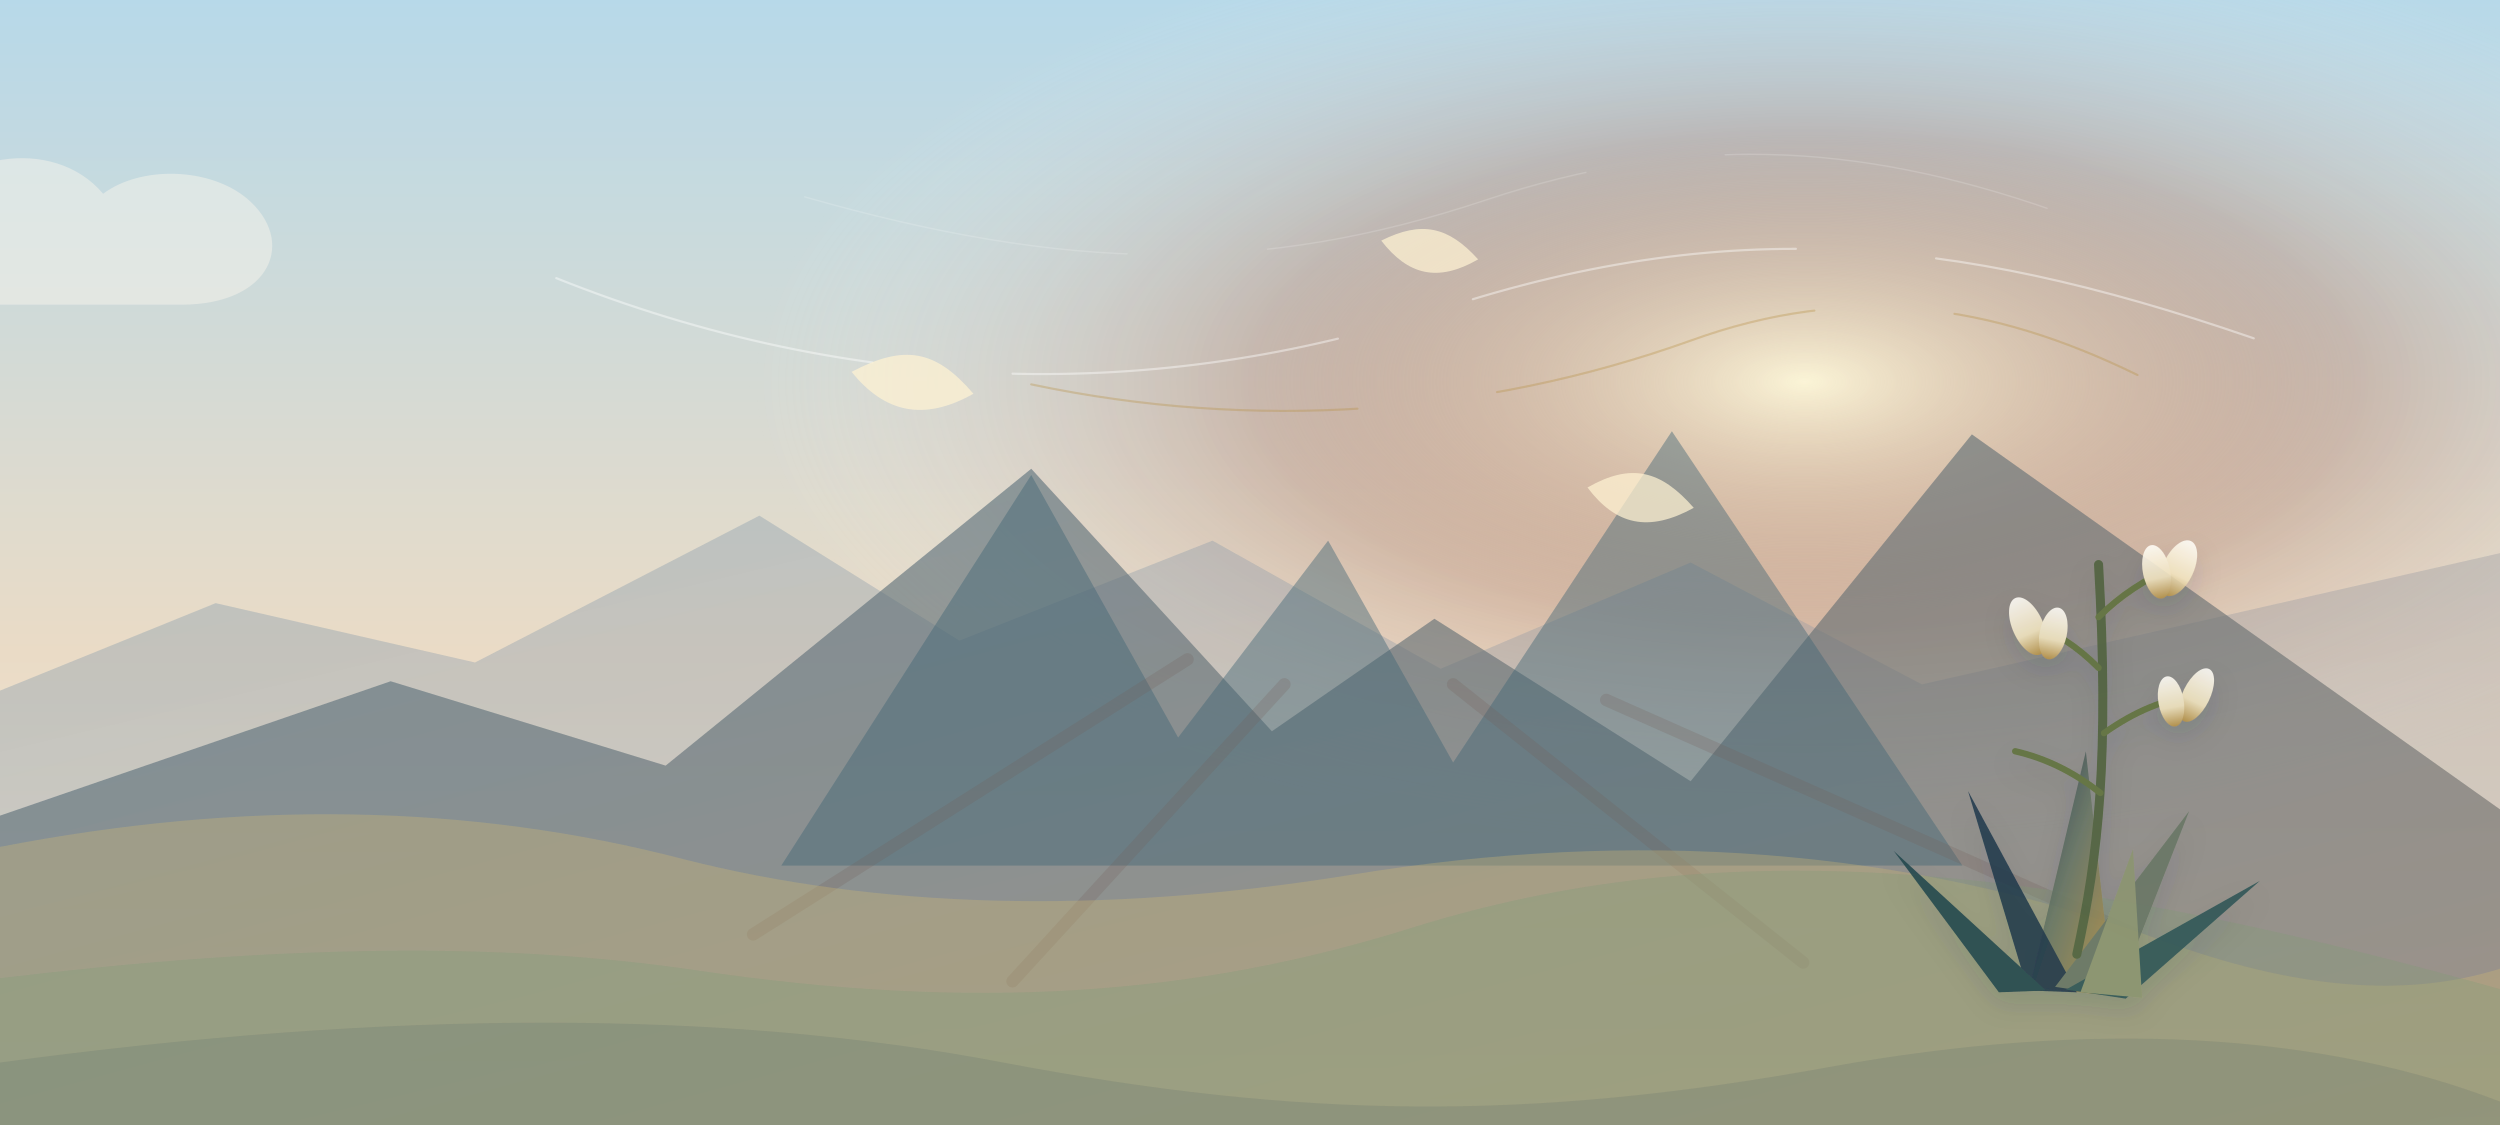
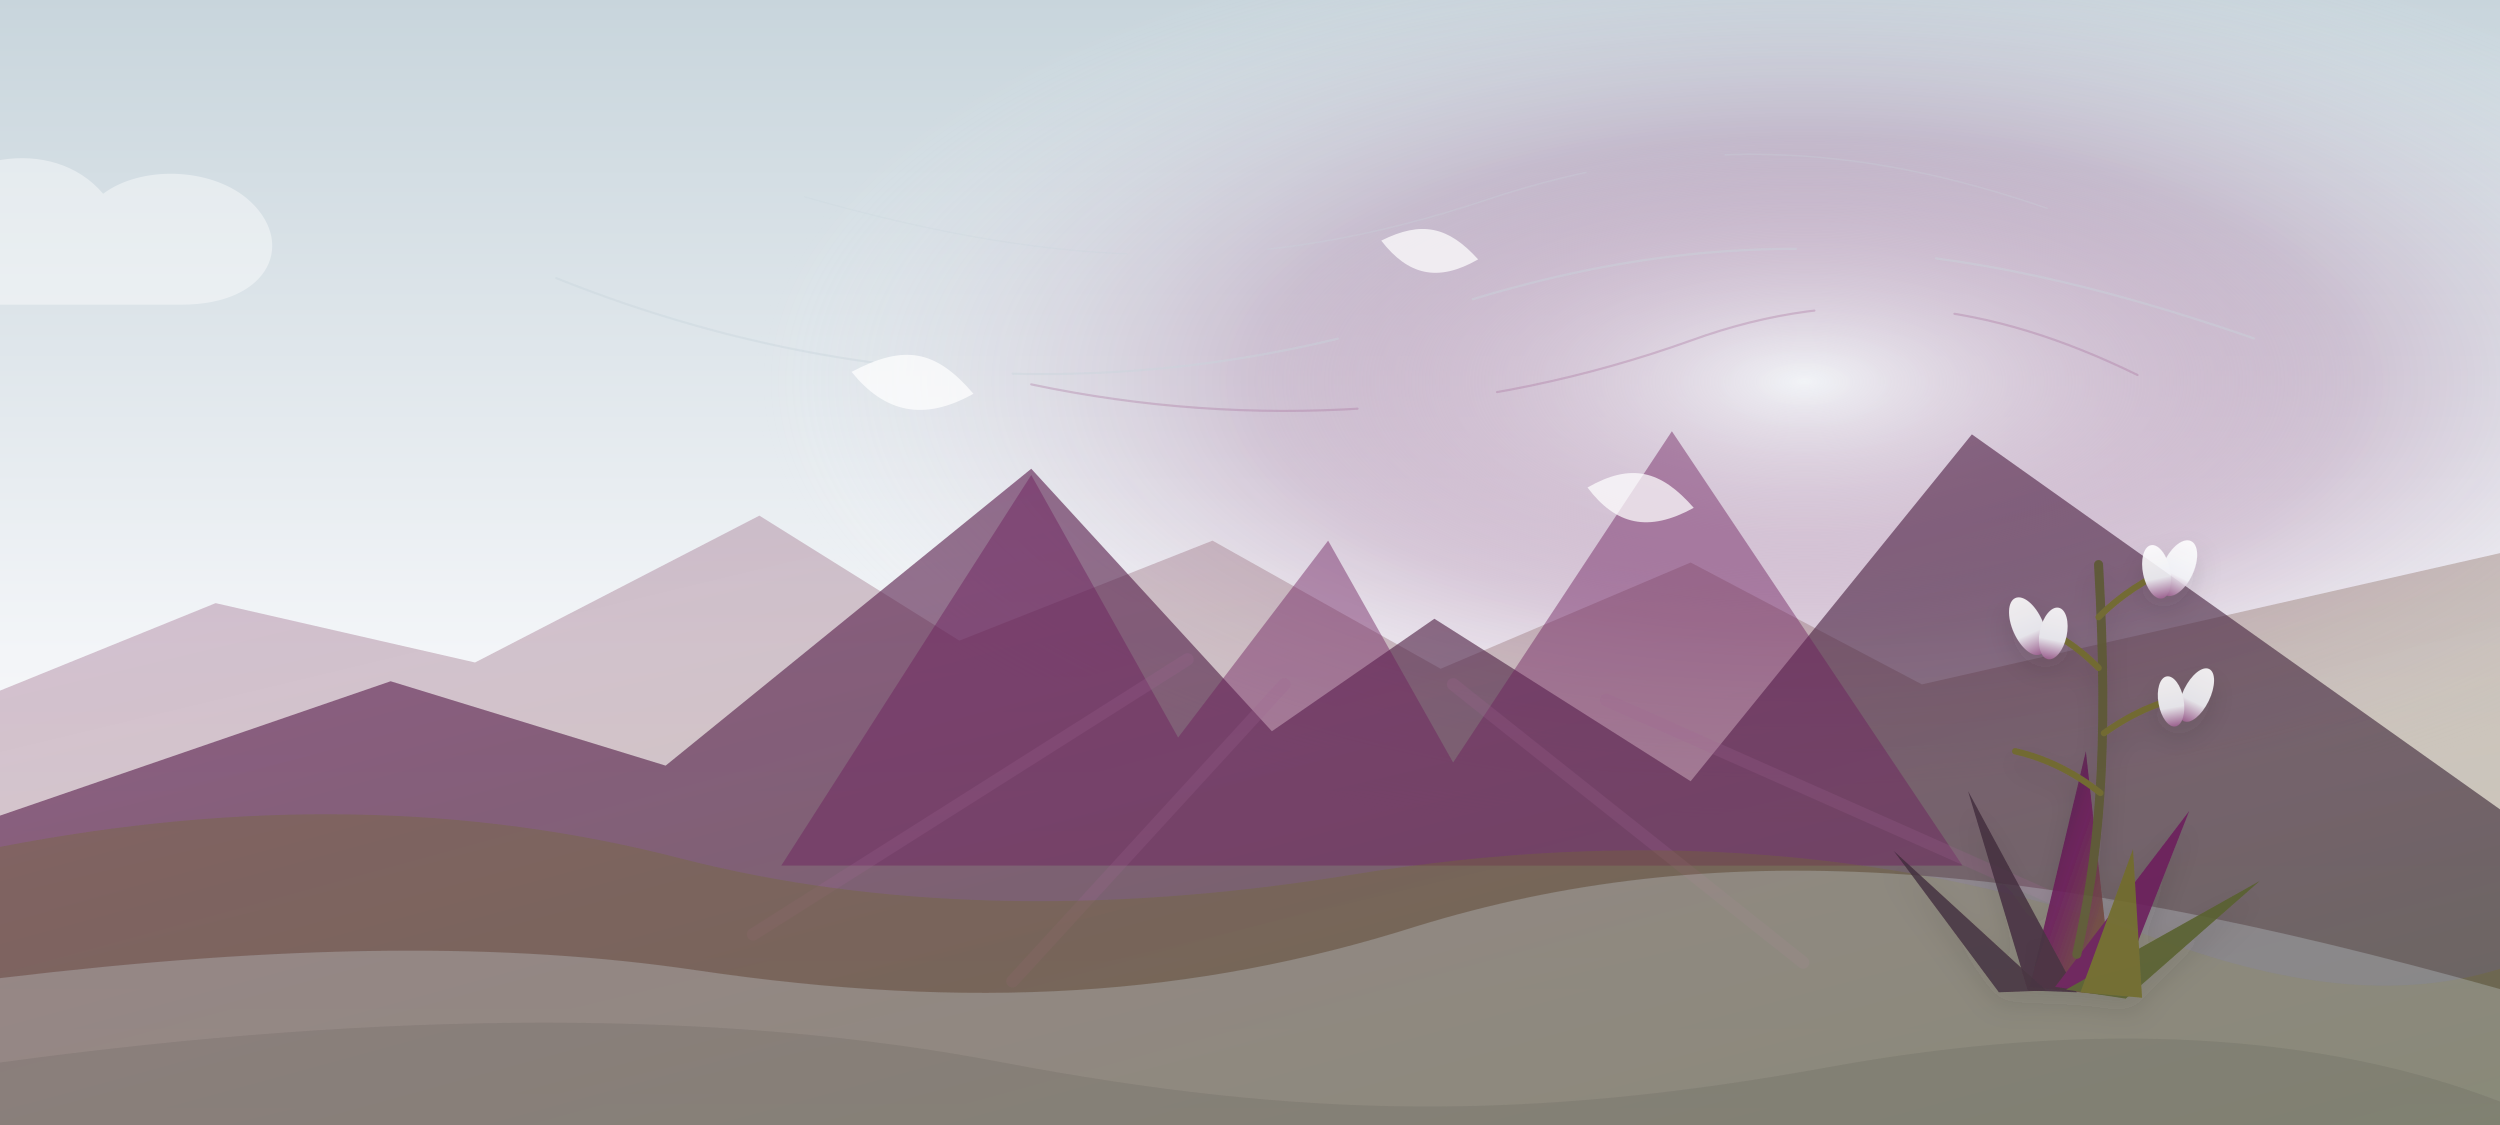
- <svg xmlns="http://www.w3.org/2000/svg" viewBox="0 0 1600 720" role="img" aria-labelledby="title desc">
+ <svg xmlns="http://www.w3.org/2000/svg" viewBox="0 0 1600 720" role="img" aria-labelledby="title desc" data-brand-palette="raton-mainstreet" data-edge-overscan="true">
  <defs>
    <linearGradient id="sky" x1="0" y1="0" x2="0" y2="1">
-       <stop offset="0" stop-color="#b7d9e9" />
-       <stop offset="0.58" stop-color="#eadbc6" />
-       <stop offset="1" stop-color="#f6f2df" />
+       <stop offset="0" stop-color="#c8d5dc" />
+       <stop offset="0.58" stop-color="#f3f5f8" />
+       <stop offset="1" stop-color="#ffffff" />
    </linearGradient>
    <radialGradient id="sunwash" cx="0.72" cy="0.34" r="0.42">
-       <stop offset="0" stop-color="#fff7d7" stop-opacity="0.9" />
-       <stop offset="0.52" stop-color="#a76149" stop-opacity="0.28" />
+       <stop offset="0" stop-color="#f3f5f8" stop-opacity="0.9" />
+       <stop offset="0.52" stop-color="#a06393" stop-opacity="0.28" />
      <stop offset="1" stop-color="#ffffff" stop-opacity="0" />
    </radialGradient>
    <linearGradient id="farTone" x1="0" y1="0" x2="1" y2="1">
-       <stop offset="0" stop-color="#7997ad" stop-opacity="0.70" />
-       <stop offset="1" stop-color="#b09b9a" stop-opacity="0.68" />
+       <stop offset="0" stop-color="#a06393" stop-opacity="0.70" />
+       <stop offset="1" stop-color="#716c2c" stop-opacity="0.68" />
    </linearGradient>
    <linearGradient id="nearTone" x1="0" y1="0" x2="1" y2="1">
-       <stop offset="0" stop-color="#516f80" />
-       <stop offset="1" stop-color="#776d65" />
+       <stop offset="0" stop-color="#6c1c5b" />
+       <stop offset="1" stop-color="#2a2a2a" />
    </linearGradient>
    <linearGradient id="yuccaLeaf" x1="0" y1="0" x2="1" y2="1">
-       <stop offset="0" stop-color="#173047" />
-       <stop offset="0.48" stop-color="#687665" />
-       <stop offset="1" stop-color="#b69146" />
+       <stop offset="0" stop-color="#3f2b3a" />
+       <stop offset="0.48" stop-color="#6c1c5b" />
+       <stop offset="1" stop-color="#716c2c" />
    </linearGradient>
    <linearGradient id="flower" x1="0" y1="0" x2="0" y2="1">
-       <stop offset="0" stop-color="#fffdf8" />
-       <stop offset="0.62" stop-color="#f1e4bf" />
-       <stop offset="1" stop-color="#b69146" />
+       <stop offset="0" stop-color="#ffffff" />
+       <stop offset="0.62" stop-color="#f3f5f8" />
+       <stop offset="1" stop-color="#a06393" />
    </linearGradient>
    <filter id="softShadow" x="-20%" y="-20%" width="140%" height="150%">
-       <feDropShadow dx="0" dy="14" stdDeviation="14" flood-color="#173047" flood-opacity="0.13" />
+       <feDropShadow dx="0" dy="14" stdDeviation="14" flood-color="#2a2a2a" flood-opacity="0.13" />
    </filter>
    <style>
  .sun-glow { animation: geo-sun 30s ease-in-out infinite alternate; }
  .cloud-bank { animation: geo-clouds 108s linear infinite; }
+   .far-range,
+   .mid-range {
+     transform-box: fill-box;
+     transform-origin: 50% 100%;
+   }
  .far-range { animation: geo-far 52s ease-in-out infinite alternate; }
  .mid-range { animation: geo-mid 44s ease-in-out infinite alternate; }
  .near-feature { animation: geo-near 38s ease-in-out infinite alternate; }
  .plains-layer {
    transform-box: fill-box;
    transform-origin: 50% 100%;
    animation: geo-plains 48s ease-in-out infinite alternate;
  }
  .wind-line {
    fill: none;
-     stroke: rgba(255,255,255,0.42);
+     stroke: #c8d5dc;
+     opacity: 0.42;
    stroke-width: 1.4;
    stroke-linecap: round;
    stroke-dasharray: 210 90;
    animation: geo-wind 28s linear infinite;
  }
-   .wind-line.thin { stroke-width: 0.9; opacity: 0.38; animation-duration: 34s; }
-   .wind-line.gold { stroke: rgba(182,145,70,0.34); animation-duration: 31s; }
+   .wind-line.thin { stroke-width: 0.9; opacity: 0.28; animation-duration: 34s; }
+   .wind-line.gold { stroke: #a06393; opacity: 0.30; animation-duration: 31s; }
  .yucca-sway {
    transform-box: fill-box;
    transform-origin: 50% 100%;
    animation: geo-yucca 10.5s ease-in-out infinite alternate;
  }
  .yucca-sway.slow { animation-duration: 13s; animation-delay: -1.2s; }
  .leaf-sway {
    transform-box: fill-box;
    transform-origin: 50% 100%;
    animation: geo-leaf 12s ease-in-out infinite alternate;
  }
  .blossom {
    transform-box: fill-box;
    transform-origin: 50% 18%;
    animation: geo-blossom 9s ease-in-out infinite alternate;
  }
  .blossom.d2 { animation-delay: -1.6s; }
  .blossom.d3 { animation-delay: -3.1s; }
  .seed {
    transform-box: fill-box;
    transform-origin: 0 0;
    animation: geo-seed 24s ease-in-out infinite;
  }
  .seed.s2 { animation-delay: -4s; }
  .seed.s3 { animation-delay: -8s; }
  @keyframes geo-sun {
    from { transform: translate(-3px, 1px) scale(0.99); opacity: 0.54; }
    to { transform: translate(4px, -2px) scale(1.01); opacity: 0.68; }
  }
  @keyframes geo-clouds {
    from { transform: translateX(-220px); }
    to { transform: translateX(1700px); }
  }
  @keyframes geo-far {
-     from { transform: translateX(-4px); }
-     to { transform: translateX(5px); }
+     from { transform: translateX(-2px) scaleX(1.014); }
+     to { transform: translateX(2px) scaleX(1.018); }
  }
  @keyframes geo-mid {
-     from { transform: translateX(6px); }
-     to { transform: translateX(-5px); }
+     from { transform: translateX(2px) scaleX(1.018); }
+     to { transform: translateX(-2px) scaleX(1.014); }
  }
  @keyframes geo-near {
    from { transform: translateX(-3px) translateY(0.5px); }
    to { transform: translateX(3px) translateY(-0.5px); }
  }
  @keyframes geo-plains {
-     from { transform: translateX(-2px) scaleX(1.001); }
-     to { transform: translateX(2px) translateY(-1px) scaleX(1.003); }
+     from { transform: translateX(-2px) scaleX(1.012); }
+     to { transform: translateX(2px) translateY(-1px) scaleX(1.016); }
  }
  @keyframes geo-wind {
    from { stroke-dashoffset: 180; transform: translateX(-18px); }
    to { stroke-dashoffset: -180; transform: translateX(26px); }
  }
  @keyframes geo-yucca {
    from { transform: rotate(-0.8deg) translateX(-1px); }
    to { transform: rotate(1.1deg) translateX(1.5px); }
  }
  @keyframes geo-leaf {
    from { transform: rotate(-0.45deg); }
    to { transform: rotate(0.75deg); }
  }
  @keyframes geo-blossom {
    from { transform: rotate(-1.2deg) translateY(0); }
    to { transform: rotate(1deg) translateY(1px); }
  }
  @keyframes geo-seed {
    0%, 100% { transform: translate(0, 0) rotate(-3deg); opacity: 0.54; }
    50% { transform: translate(14px, 4px) rotate(4deg); opacity: 0.36; }
  }
  @media (prefers-reduced-motion: reduce) {
    .sun-glow,
    .cloud-bank,
    .far-range,
    .mid-range,
    .near-feature,
    .plains-layer,
    .wind-line,
    .yucca-sway,
    .leaf-sway,
    .blossom,
    .seed {
      animation: none !important;
    }
  }
</style>
  </defs>
  <rect width="1600" height="720" fill="url(#sky)" />
  <rect width="1600" height="720" fill="url(#sunwash)" class="sun-glow" />
  <g class="cloud-bank" opacity="0.42">
-     <path d="M-160 162c22-39 76-46 104-20 22-44 90-56 122-18 24-18 68-17 92 3 32 27 16 68-42 68h-276z" fill="#fff8ee" />
-     <path d="M-520 238c16-30 54-37 76-16 15-34 64-46 89-18 18-14 54-13 72 4 25 23 14 54-30 54h-207z" fill="#fff8ee" opacity="0.78" />
+     <path d="M-160 162c22-39 76-46 104-20 22-44 90-56 122-18 24-18 68-17 92 3 32 27 16 68-42 68h-276z" fill="#ffffff" />
+     <path d="M-520 238c16-30 54-37 76-16 15-34 64-46 89-18 18-14 54-13 72 4 25 23 14 54-30 54h-207z" fill="#ffffff" opacity="0.78" />
  </g>
  <path class="wind-line thin" d="M515 126c168 48 292 50 436 2 126-42 236-38 364 7" />
  <path class="wind-line" d="M356 178c190 76 384 80 566 20 192-63 342-45 536 24" />
  <path class="wind-line gold" d="M660 246c142 30 288 20 422-28 102-37 192-24 286 22" />
  <g class="far-range">
    <path d="M0 442l138-56 166 38 182-94 128 80 162-64 146 82 160-68 148 78 370-84v366H0z" fill="url(#farTone)" opacity="0.52" />
  </g>
  <g class="mid-range">
    <path d="M0 522l250-86 176 54 234-190 154 168 104-72 164 104 180-222 338 240v202H0z" fill="url(#nearTone)" opacity="0.62" />
  </g>
  <g class="near-feature">
-     <path d="M660 304l94 168 96-126 80 142 140-212 186 278H500z" fill="#3f6575" opacity="0.44" />
-     <path d="M760 422l-278 176M822 438l-174 190M930 438l224 178M1028 448l338 150" stroke="#705c55" stroke-width="8" stroke-linecap="round" opacity="0.22" />
+     <path d="M660 304l94 168 96-126 80 142 140-212 186 278H500z" fill="#6c1c5b" opacity="0.44" />
+     <path d="M760 422l-278 176M822 438l-174 190M930 438l224 178M1028 448l338 150" stroke="#a06393" stroke-width="8" stroke-linecap="round" opacity="0.22" />
  </g>
  <g id="plains" class="plains-layer" opacity="0.95">
-     <path d="M0 542c155-30 300-28 438 8 122 31 265 36 426 10 182-30 355-18 520 42 85 31 155 37 216 18v100H0z" fill="#d0ba72" opacity="0.34" />
-     <path d="M0 626c184-22 324-23 446-5 176 26 318 17 460-28 188-58 388-46 694 40v87H0z" fill="#7f9a75" opacity="0.32" />
-     <path d="M0 680c250-34 465-34 642 0 190 36 336 38 528 3 170-31 316-22 430 22v15H0z" fill="#173047" opacity="0.10" />
+     <path d="M0 542c155-30 300-28 438 8 122 31 265 36 426 10 182-30 355-18 520 42 85 31 155 37 216 18v100H0z" fill="#716c2c" opacity="0.34" />
+     <path d="M0 626c184-22 324-23 446-5 176 26 318 17 460-28 188-58 388-46 694 40v87H0z" fill="#c8d5dc" opacity="0.32" />
+     <path d="M0 680c250-34 465-34 642 0 190 36 336 38 528 3 170-31 316-22 430 22v15H0z" fill="#2a2a2a" opacity="0.10" />
  </g>
  <g filter="url(#softShadow)" opacity="0.88" transform="translate(1212 330) scale(0.58)">
    <g class="leaf-sway">
      <path d="M150 520l62-260 30 270z" fill="url(#yuccaLeaf)" />
-       <path d="M148 524l-66-220 120 222z" fill="#173047" opacity="0.9" />
-       <path d="M178 520l148-194-80 204z" fill="#687665" />
-       <path d="M190 523l214-120-148 130z" fill="#2d5557" />
-       <path d="M116 526L0 370l168 154z" fill="#24474d" />
-       <path d="M206 526l58-158 10 164z" fill="#8b956f" />
+       <path d="M148 524l-66-220 120 222z" fill="#3f2b3a" opacity="0.9" />
+       <path d="M178 520l148-194-80 204z" fill="#6c1c5b" />
+       <path d="M190 523l214-120-148 130z" fill="#59602e" />
+       <path d="M116 526L0 370l168 154z" fill="#3f2b3a" opacity="0.88" />
+       <path d="M206 526l58-158 10 164z" fill="#716c2c" />
    </g>
    <g class="yucca-sway slow" transform="translate(202 54)">
-       <path d="M0 430C24 320 36 213 24 0" fill="none" stroke="#4f623d" stroke-width="10" stroke-linecap="round" />
-       <path d="M24 58c24-24 52-42 82-55" fill="none" stroke="#60723e" stroke-width="7" stroke-linecap="round" />
-       <path d="M24 114c-25-25-48-39-75-49" fill="none" stroke="#60723e" stroke-width="7" stroke-linecap="round" />
-       <path d="M30 186c34-24 65-37 104-43" fill="none" stroke="#60723e" stroke-width="7" stroke-linecap="round" />
-       <path d="M26 252c-28-22-59-38-94-46" fill="none" stroke="#60723e" stroke-width="7" stroke-linecap="round" />
+       <path d="M0 430C24 320 36 213 24 0" fill="none" stroke="#5b5931" stroke-width="10" stroke-linecap="round" />
+       <path d="M24 58c24-24 52-42 82-55" fill="none" stroke="#716c2c" stroke-width="7" stroke-linecap="round" />
+       <path d="M24 114c-25-25-48-39-75-49" fill="none" stroke="#716c2c" stroke-width="7" stroke-linecap="round" />
+       <path d="M30 186c34-24 65-37 104-43" fill="none" stroke="#716c2c" stroke-width="7" stroke-linecap="round" />
+       <path d="M26 252c-28-22-59-38-94-46" fill="none" stroke="#716c2c" stroke-width="7" stroke-linecap="round" />
      <g class="blossom">
        <ellipse cx="112" cy="4" rx="17" ry="33" fill="url(#flower)" transform="rotate(25 112 4)" />
        <ellipse cx="88" cy="8" rx="15" ry="30" fill="url(#flower)" transform="rotate(-12 88 8)" />
      </g>
      <g class="blossom d2">
        <ellipse cx="-54" cy="68" rx="17" ry="34" fill="url(#flower)" transform="rotate(-24 -54 68)" />
        <ellipse cx="-26" cy="76" rx="15" ry="29" fill="url(#flower)" transform="rotate(12 -26 76)" />
      </g>
      <g class="blossom d3">
        <ellipse cx="132" cy="144" rx="15" ry="32" fill="url(#flower)" transform="rotate(26 132 144)" />
        <ellipse cx="104" cy="151" rx="14" ry="28" fill="url(#flower)" transform="rotate(-10 104 151)" />
      </g>
    </g>
  </g>
  <g opacity="0.72">
-     <path class="seed" d="M545 238c34-18 54-14 78 14-32 18-57 12-78-14z" fill="#fff3d3" />
-     <path class="seed s2" d="M884 154c26-13 43-9 62 12-26 15-45 10-62-12z" fill="#fff3d3" />
-     <path class="seed s3" d="M1016 312c28-16 47-11 68 13-29 16-50 11-68-13z" fill="#fff3d3" />
+     <path class="seed" d="M545 238c34-18 54-14 78 14-32 18-57 12-78-14z" fill="#ffffff" />
+     <path class="seed s2" d="M884 154c26-13 43-9 62 12-26 15-45 10-62-12z" fill="#ffffff" />
+     <path class="seed s3" d="M1016 312c28-16 47-11 68 13-29 16-50 11-68-13z" fill="#ffffff" />
  </g>
</svg>
